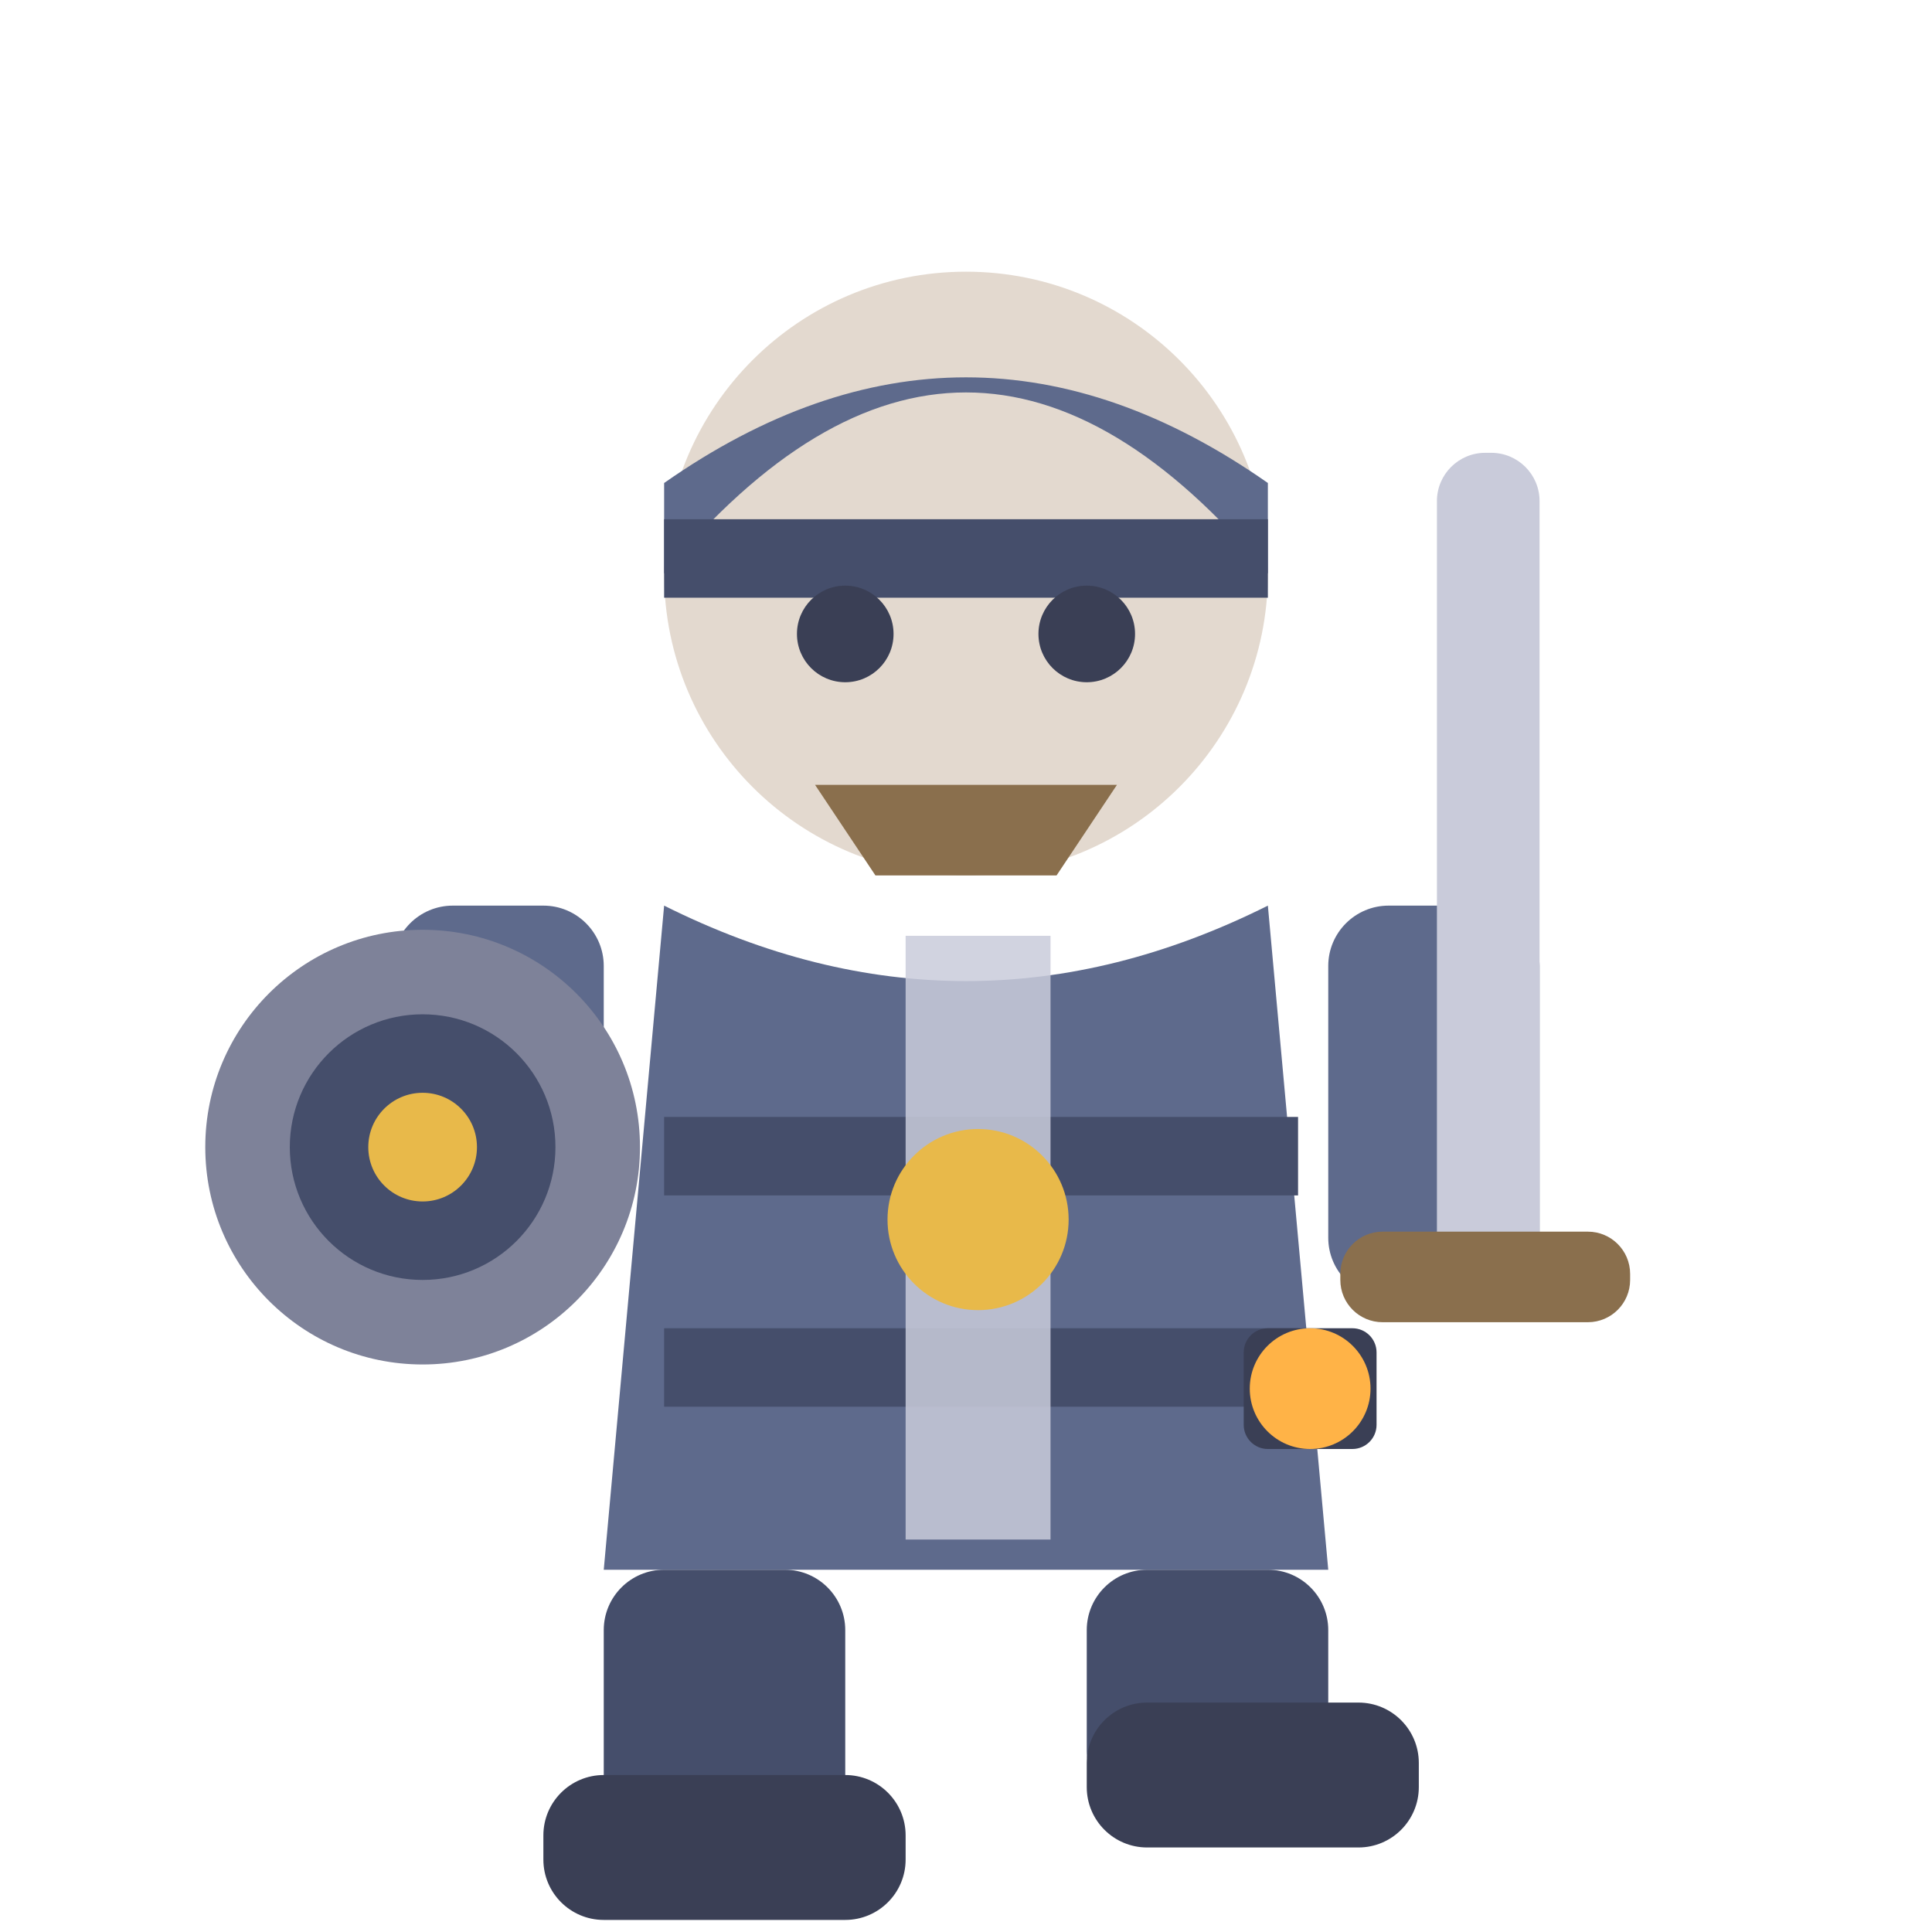
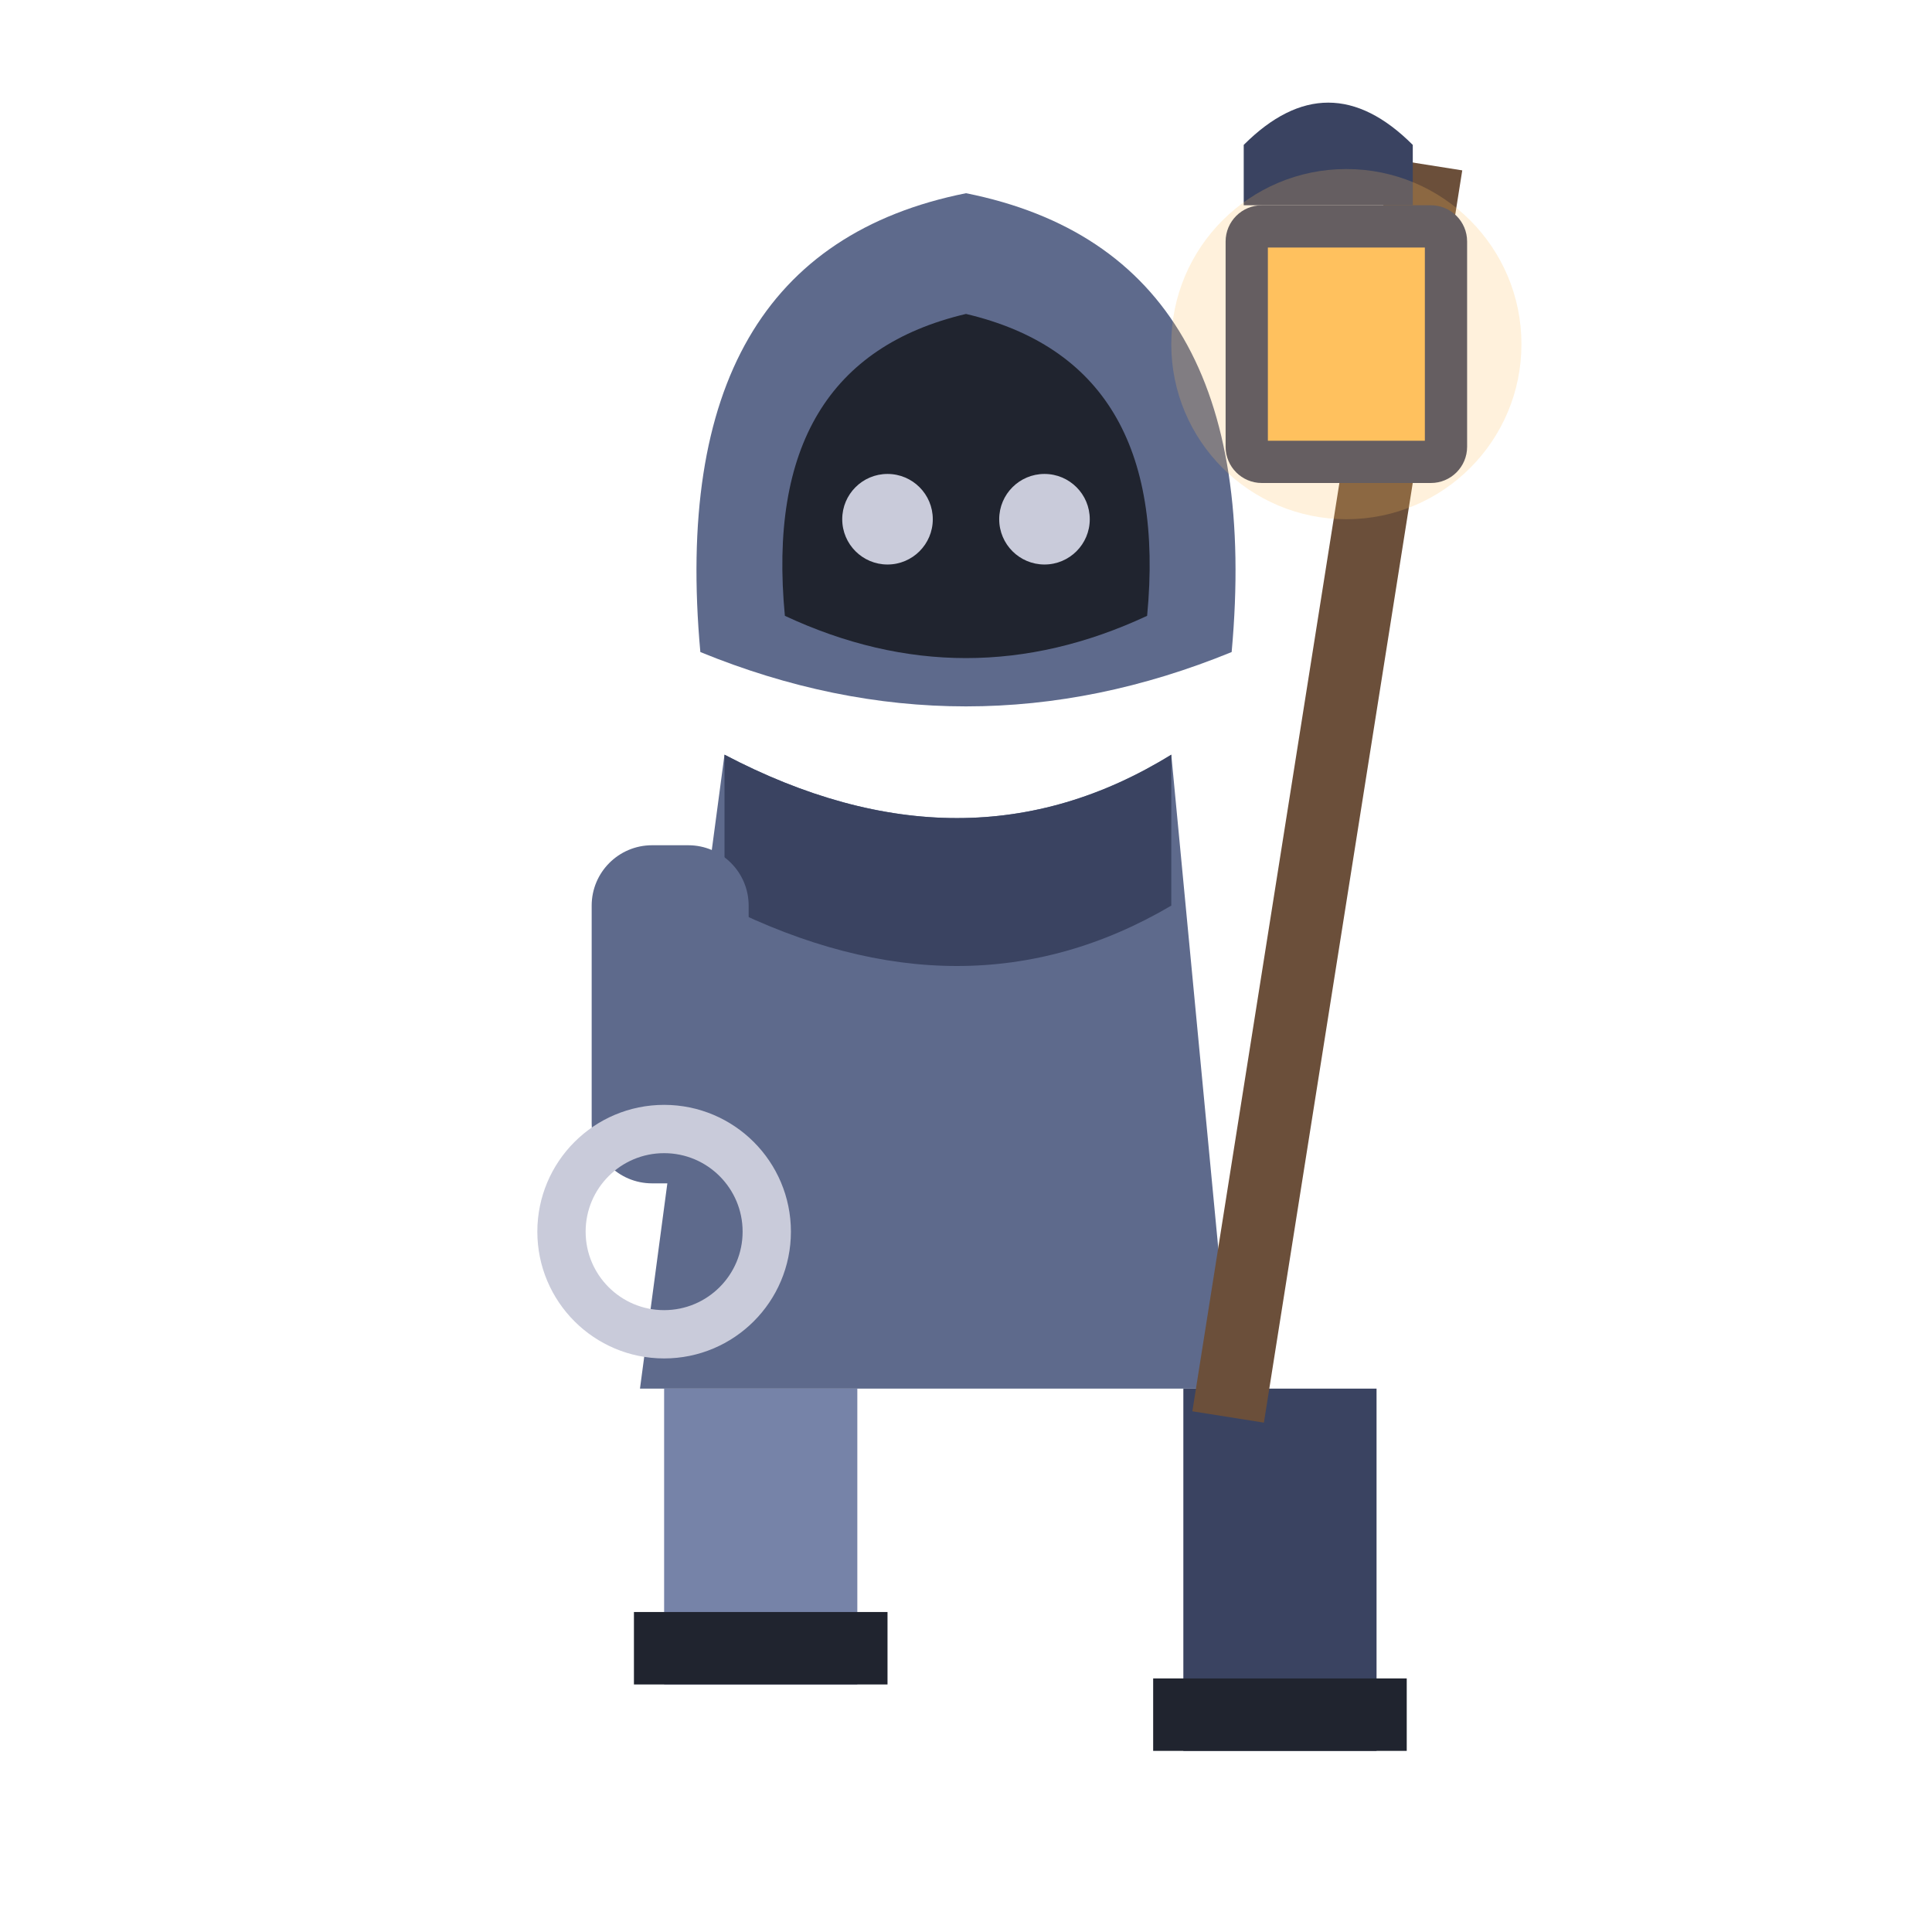
<svg xmlns="http://www.w3.org/2000/svg" viewBox="0 0 32 32">
-   <circle cx="16" cy="9.5" r="5" fill="#E3D9CF" />
-   <path d="M11,9.5 Q16,3.5 21,9.5 L21,8 Q16,4.5 11,8 Z" fill="#5E6A8C" />
-   <rect x="11" y="8.6" width="10" height="1.3" fill="#454E6B" />
-   <circle cx="14" cy="10.5" r="0.8" fill="#3A3F55" />
-   <circle cx="18" cy="10.5" r="0.8" fill="#3A3F55" />
-   <path d="M13.5,13 L18.5,13 L17.5,14.5 L14.5,14.5 Z" fill="#8A6F4D" />
-   <path d="M11,15 L10,26 L22,26 L21,15 Q16,17.5 11,15 Z" fill="#5E6A8C" />
-   <rect x="11" y="18.5" width="10.5" height="1.3" fill="#454E6B" />
-   <rect x="11" y="22" width="10.5" height="1.3" fill="#454E6B" />
-   <rect x="15" y="15.5" width="2.4" height="10" fill="#C9CBDA" opacity="0.85" />
-   <circle cx="16.2" cy="20.2" r="1.5" fill="#E8B94A" />
-   <rect x="20.6" y="22" width="2.2" height="2" rx="0.4" fill="#3A3F55" />
-   <circle cx="21.7" cy="23" r="1" fill="#FFB347" />
-   <rect x="22" y="15" width="3.5" height="6.5" rx="1" fill="#5E6A8C" />
-   <rect x="23.8" y="7.5" width="1.7" height="14" rx="0.8" fill="#C9CBDA" />
-   <rect x="22.2" y="20.4" width="4.8" height="1.5" rx="0.7" fill="#8A6F4D" />
-   <rect x="6.5" y="15" width="3.5" height="6.5" rx="1" fill="#5E6A8C" />
-   <circle cx="7" cy="19" r="3.6" fill="#7E8299" />
-   <circle cx="7" cy="19" r="2.2" fill="#454E6B" />
-   <circle cx="7" cy="19" r="0.9" fill="#E8B94A" />
-   <rect x="10" y="26" width="4" height="5.2" rx="1" fill="#454E6B" />
-   <rect x="18" y="26" width="4" height="4" rx="1" fill="#454E6B" />
-   <rect x="9" y="29.4" width="6" height="2.4" rx="1" fill="#3A3F55" />
-   <rect x="18" y="28.2" width="5.5" height="2.4" rx="1" fill="#3A3F55" />
+   <rect x="19.6" y="23.0" width="3.2" height="6.0" fill="#3A4361" />
+   <rect x="19.1" y="27.8" width="4.2" height="1.2" fill="#20242F" />
+   <rect x="11.0" y="23.0" width="3.2" height="4.9" fill="#7683A8" />
+   <rect x="10.5" y="26.7" width="4.2" height="1.2" fill="#20242F" />
+   <path d="M12,12.5 L10.6,23 L20.4,23 L19.4,12.5 Q16,14.6 12,12.5 Z" fill="#5E6A8C" />
+   <path d="M12,12.5 Q16,14.6 19.4,12.5 L19.4,15 Q16,17 12,15 Z" fill="#3A4361" />
+   <path d="M11.6,10.8 Q11,4.2 16,3.2 Q21,4.2 20.4,10.8 Q16,12.6 11.6,10.8 Z" fill="#5E6A8C" />
+   <path d="M13,10.2 Q12.6,6 16,5.2 Q19.4,6 19,10.2 Q16,11.6 13,10.2 Z" fill="#20242F" />
+   <circle cx="14.7" cy="8.6" r="0.75" fill="#C9CBDA" />
+   <circle cx="17.3" cy="8.6" r="0.75" fill="#C9CBDA" />
+   <rect x="21.4" y="2.6" width="1.2" height="21" fill="#6B4F3A" transform="rotate(9,22,13)" />
+   <path d="M20.6,2.4 Q22,1 23.4,2.4 L23.4,3.4 L20.6,3.4 Z" fill="#3A4361" />
+   <rect x="20.3" y="3.4" width="4" height="4.6" rx="0.6" fill="#3A4361" />
+   <rect x="21" y="4.1" width="2.6" height="3.2" fill="#FFC15E" />
+   <circle cx="22.3" cy="5.7" r="2.9" fill="#FFC15E" opacity="0.22" />
+   <rect x="9.8" y="14" width="2.6" height="5.6" rx="1" fill="#5E6A8C" />
+   <circle cx="11" cy="20.4" r="1.7" fill="none" stroke="#C9CBDA" stroke-width="0.8" />
</svg>
